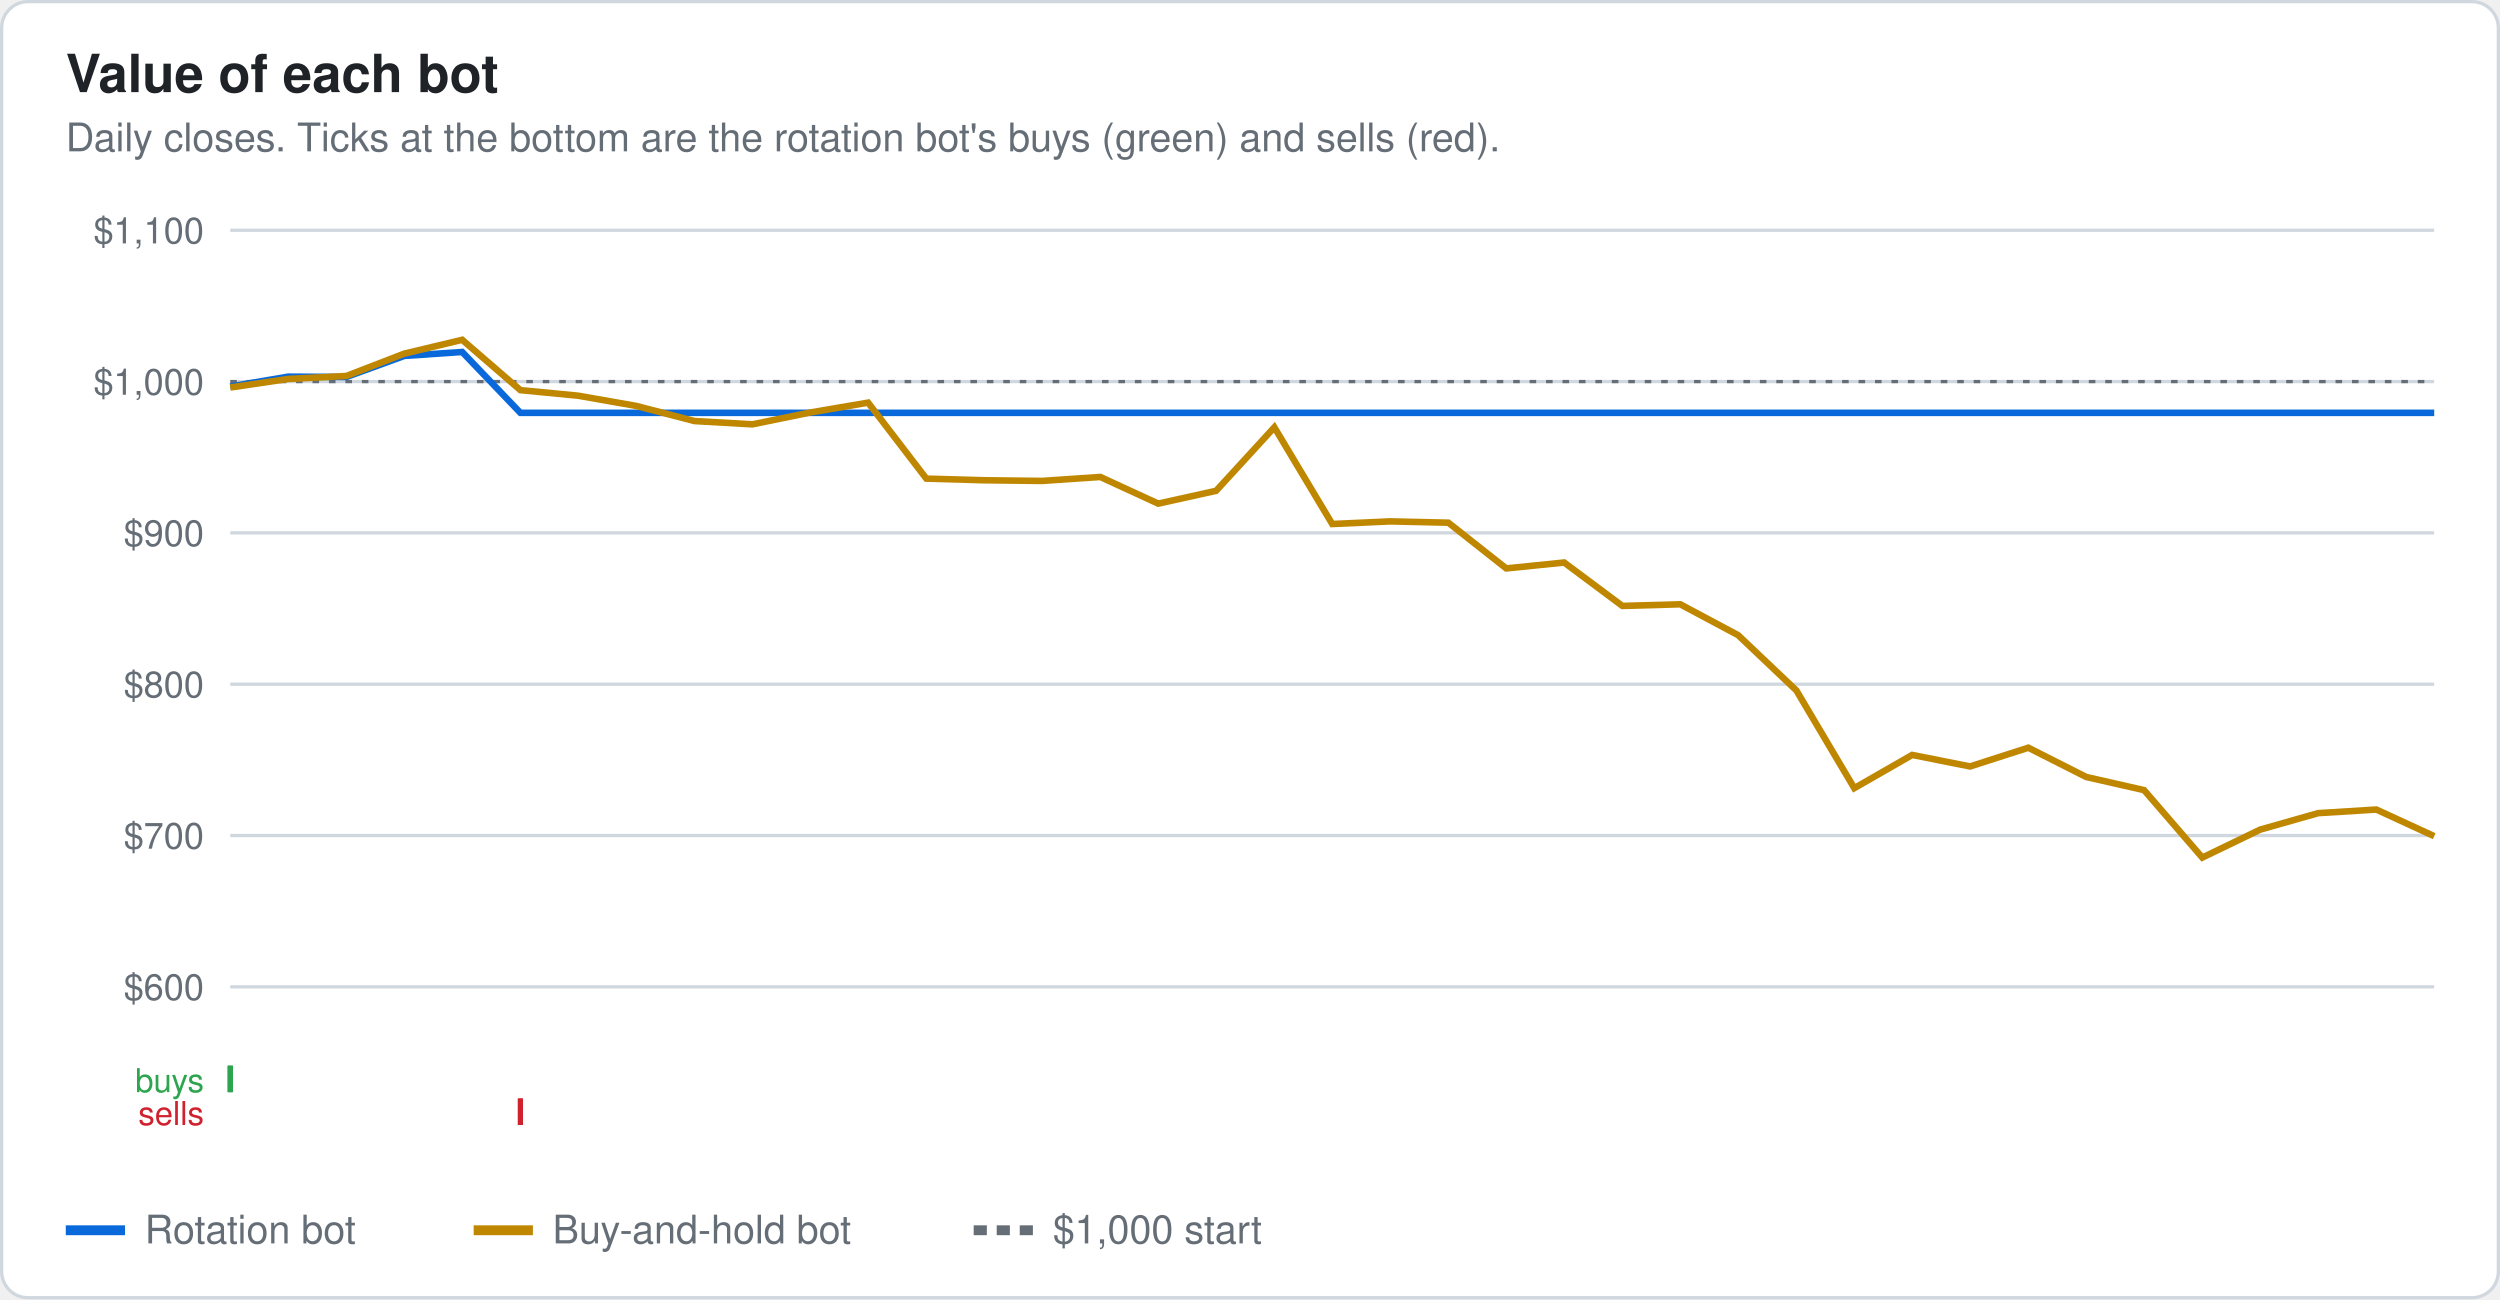
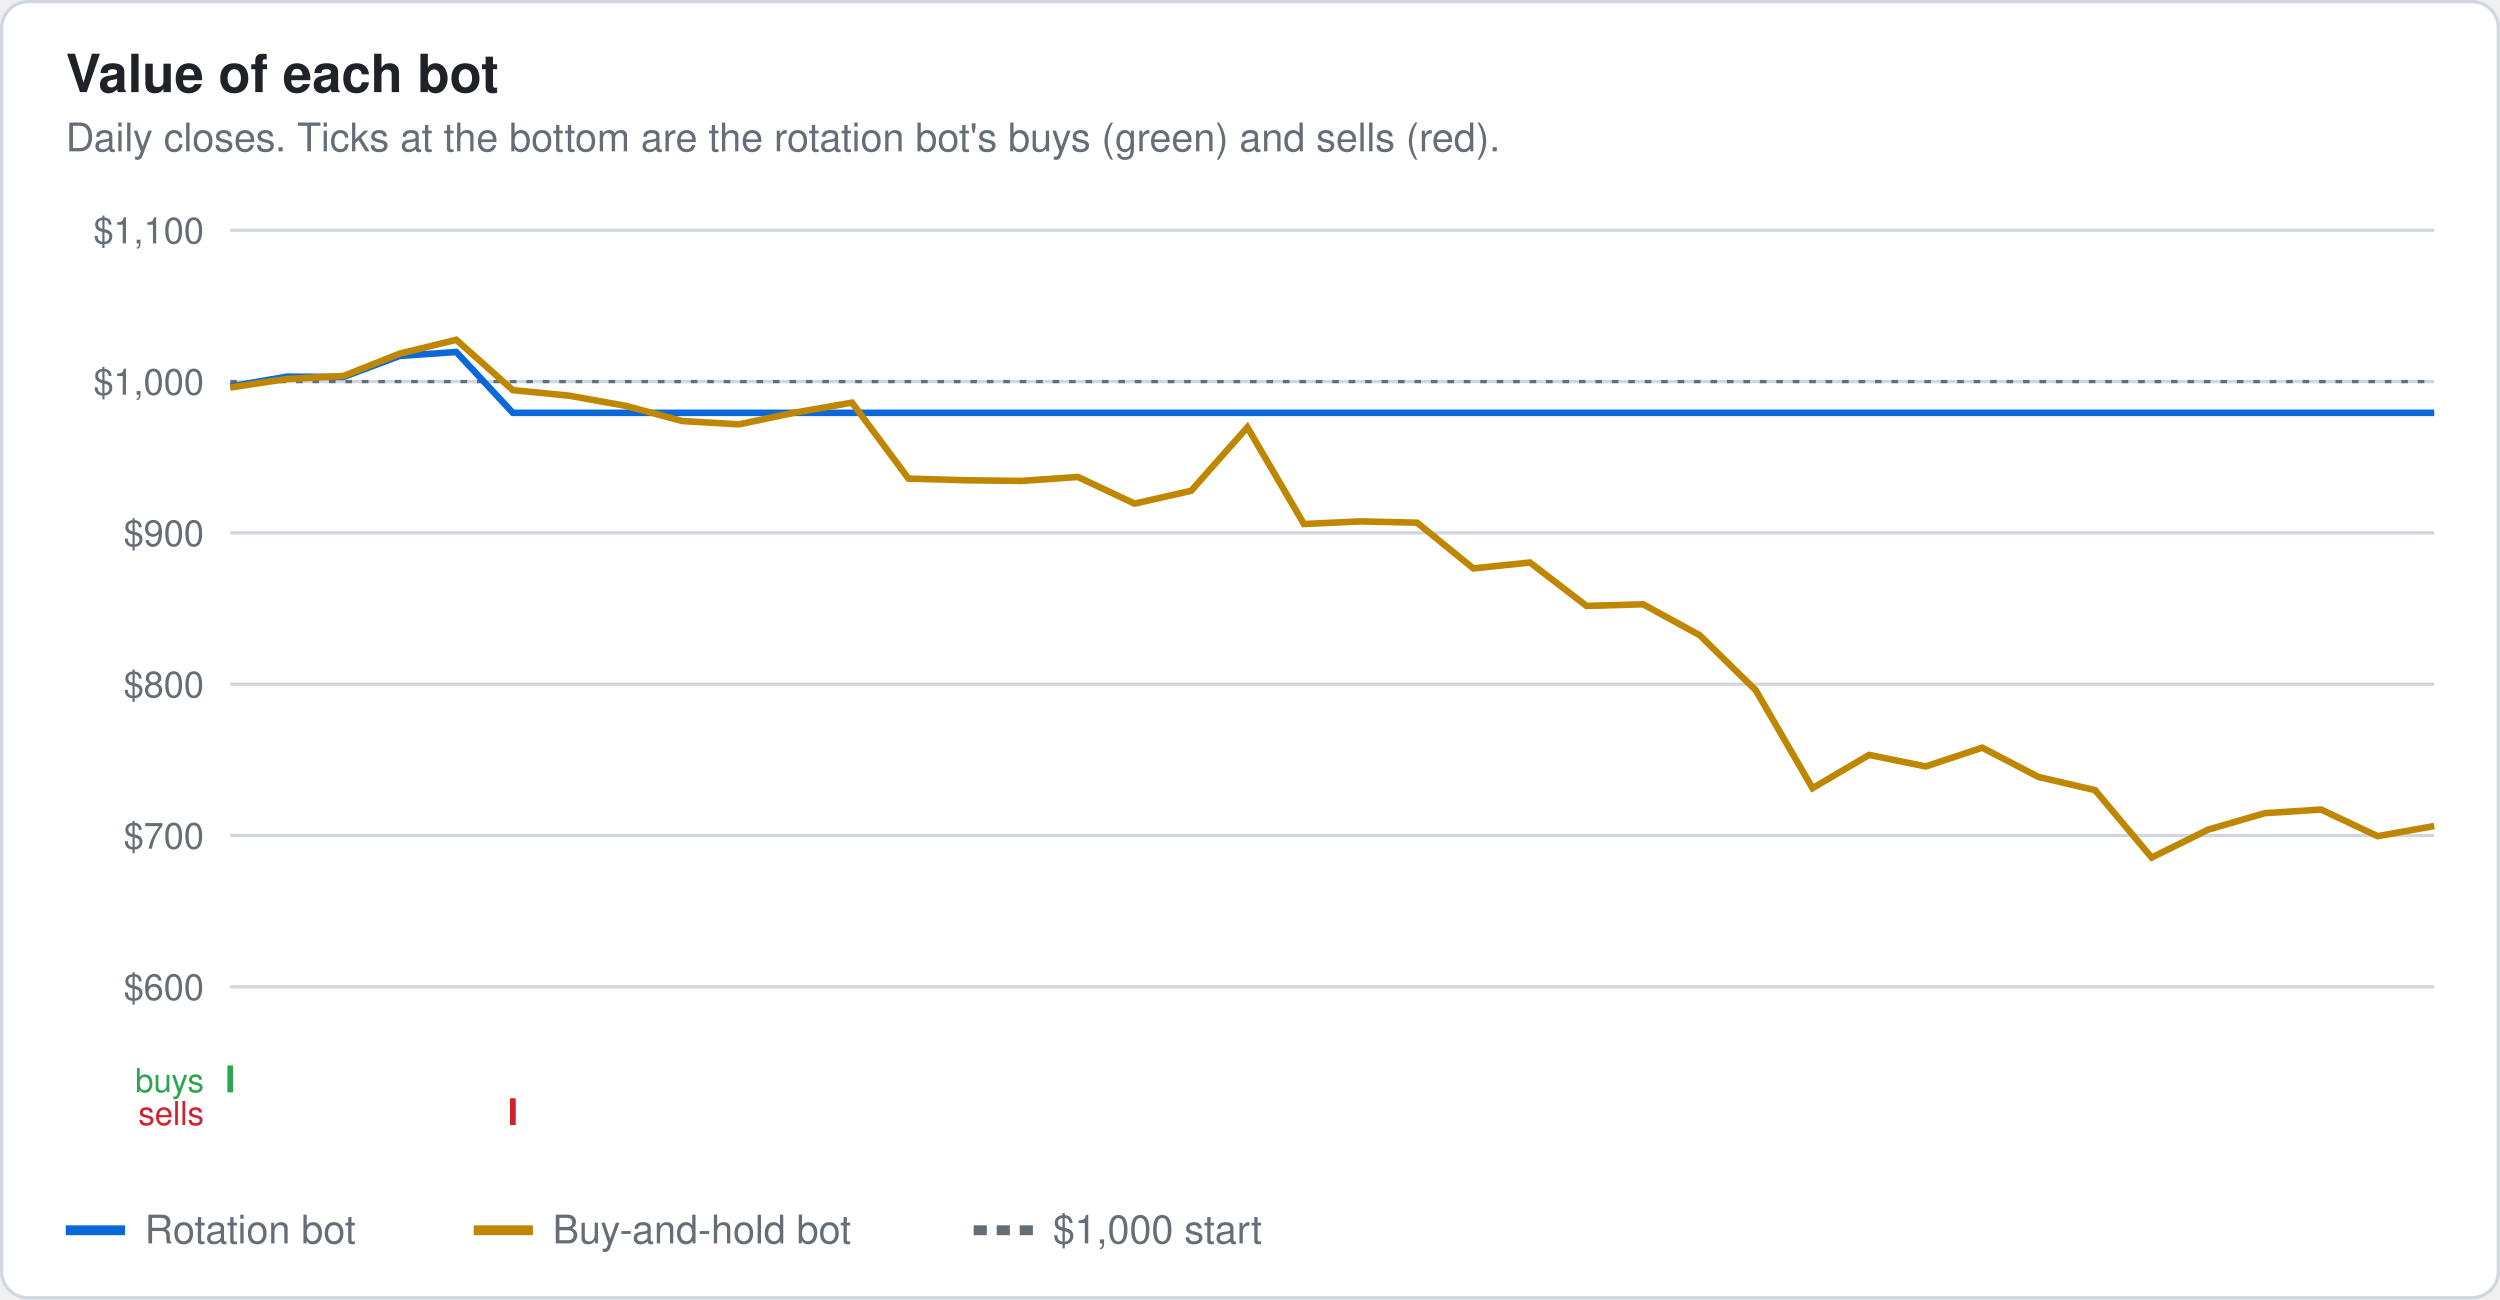
<svg xmlns="http://www.w3.org/2000/svg" width="760" height="395" viewBox="0 0 760 395" font-family="Helvetica, Arial, sans-serif">
  <rect x="0.5" y="0.5" width="759" height="394" rx="8" fill="#ffffff" stroke="#d0d7de" />
  <text x="20" y="28" font-size="16" font-weight="bold" fill="#1f2328">Value of each bot</text>
  <text x="20" y="46" font-size="12" fill="#656d76">Daily closes. Ticks at the bottom are the rotation bot's buys (green) and sells (red).</text>
  <line x1="70" y1="300.0" x2="740" y2="300.0" stroke="#d0d7de" />
  <text x="62" y="304.0" font-size="11" text-anchor="end" fill="#656d76">$600</text>
  <line x1="70" y1="254.0" x2="740" y2="254.0" stroke="#d0d7de" />
  <text x="62" y="258.0" font-size="11" text-anchor="end" fill="#656d76">$700</text>
  <line x1="70" y1="208.0" x2="740" y2="208.0" stroke="#d0d7de" />
  <text x="62" y="212.0" font-size="11" text-anchor="end" fill="#656d76">$800</text>
  <line x1="70" y1="162.0" x2="740" y2="162.0" stroke="#d0d7de" />
  <text x="62" y="166.0" font-size="11" text-anchor="end" fill="#656d76">$900</text>
  <line x1="70" y1="116.0" x2="740" y2="116.0" stroke="#d0d7de" />
  <text x="62" y="120.0" font-size="11" text-anchor="end" fill="#656d76">$1,000</text>
  <line x1="70" y1="70.0" x2="740" y2="70.0" stroke="#d0d7de" />
  <text x="62" y="74.0" font-size="11" text-anchor="end" fill="#656d76">$1,100</text>
  <line x1="70" y1="116.0" x2="740" y2="116.0" stroke="#656d76" stroke-dasharray="2 3" />
-   <polyline points="70.0,117.5 87.6,114.5 105.3,114.6 122.9,108.2 140.5,107.0 158.2,125.5 175.8,125.5 193.4,125.5 211.1,125.5 228.7,125.5 246.3,125.5 263.9,125.5 281.6,125.5 299.2,125.5 316.8,125.5 334.5,125.5 352.1,125.5 369.7,125.5 387.4,125.5 405.0,125.5 422.6,125.5 440.3,125.5 457.9,125.5 475.5,125.5 493.2,125.5 510.8,125.5 528.4,125.5 546.1,125.5 563.7,125.5 581.3,125.5 598.9,125.5 616.6,125.5 634.2,125.5 651.8,125.5 669.5,125.5 687.1,125.5 704.7,125.5 722.4,125.5 740.0,125.5" fill="none" stroke="#0969da" stroke-width="2" />
-   <polyline points="70.0,117.8 87.6,115.2 105.3,114.3 122.9,107.5 140.5,103.3 158.2,118.6 175.8,120.3 193.4,123.4 211.1,128.0 228.7,129.0 246.3,125.4 263.9,122.4 281.6,145.5 299.2,146.0 316.8,146.2 334.5,145.0 352.1,153.1 369.7,149.2 387.4,129.9 405.0,159.3 422.6,158.5 440.3,158.9 457.9,172.8 475.5,171.0 493.2,184.2 510.8,183.7 528.4,193.1 546.1,209.9 563.7,239.6 581.3,229.5 598.9,233.0 616.6,227.3 634.2,236.2 651.8,240.2 669.5,260.7 687.1,252.2 704.7,247.2 722.4,246.1 740.0,254.2" fill="none" stroke="#bf8700" stroke-width="2" />
+   <polyline points="70.0,117.5 87.2,114.5 104.4,114.6 121.5,108.2 138.7,107.0 155.9,125.5 173.1,125.5 190.3,125.5 207.4,125.5 224.6,125.5 241.8,125.5 259.0,125.5 276.2,125.5 293.3,125.5 310.5,125.5 327.7,125.5 344.9,125.5 362.1,125.5 379.2,125.5 396.4,125.5 413.6,125.5 430.8,125.5 447.9,125.5 465.1,125.5 482.3,125.5 499.5,125.5 516.7,125.5 533.8,125.5 551.0,125.5 568.2,125.5 585.4,125.5 602.6,125.5 619.7,125.5 636.9,125.5 654.1,125.5 671.3,125.5 688.5,125.5 705.6,125.5 722.8,125.5 740.0,125.5" fill="none" stroke="#0969da" stroke-width="2" />
+   <polyline points="70.0,117.8 87.2,115.2 104.4,114.3 121.5,107.5 138.7,103.3 155.9,118.6 173.1,120.3 190.3,123.4 207.4,128.0 224.6,129.0 241.8,125.4 259.0,122.4 276.2,145.5 293.3,146.0 310.5,146.2 327.7,145.0 344.9,153.1 362.1,149.2 379.2,129.9 396.4,159.3 413.6,158.5 430.8,158.9 447.9,172.8 465.1,171.0 482.3,184.2 499.5,183.7 516.7,193.1 533.8,209.9 551.0,239.6 568.2,229.5 585.4,233.0 602.6,227.3 619.7,236.2 636.9,240.2 654.1,260.7 671.3,252.2 688.5,247.2 705.6,246.1 722.8,254.2 740.0,251.1" fill="none" stroke="#bf8700" stroke-width="2" />
  <line x1="70.0" y1="324" x2="70.0" y2="332" stroke="#2da44e" stroke-width="1.5" />
  <line x1="70.0" y1="324" x2="70.0" y2="332" stroke="#2da44e" stroke-width="1.5" />
  <line x1="70.0" y1="324" x2="70.0" y2="332" stroke="#2da44e" stroke-width="1.5" />
  <line x1="70.0" y1="324" x2="70.0" y2="332" stroke="#2da44e" stroke-width="1.5" />
-   <line x1="158.2" y1="334" x2="158.2" y2="342" stroke="#cf222e" stroke-width="1.5" />
-   <line x1="158.2" y1="334" x2="158.2" y2="342" stroke="#cf222e" stroke-width="1.5" />
-   <line x1="158.2" y1="334" x2="158.2" y2="342" stroke="#cf222e" stroke-width="1.5" />
-   <line x1="158.2" y1="334" x2="158.2" y2="342" stroke="#cf222e" stroke-width="1.5" />
+   <line x1="155.9" y1="334" x2="155.9" y2="342" stroke="#cf222e" stroke-width="1.5" />
+   <line x1="155.9" y1="334" x2="155.9" y2="342" stroke="#cf222e" stroke-width="1.5" />
+   <line x1="155.9" y1="334" x2="155.9" y2="342" stroke="#cf222e" stroke-width="1.5" />
+   <line x1="155.9" y1="334" x2="155.9" y2="342" stroke="#cf222e" stroke-width="1.5" />
  <text x="62" y="332" font-size="10" text-anchor="end" fill="#2da44e">buys</text>
  <text x="62" y="342" font-size="10" text-anchor="end" fill="#cf222e">sells</text>
  <line x1="20" y1="374" x2="38" y2="374" stroke="#0969da" stroke-width="3" />
  <text x="44" y="378" font-size="12" fill="#656d76">Rotation bot</text>
  <line x1="144" y1="374" x2="162" y2="374" stroke="#bf8700" stroke-width="3" />
  <text x="168" y="378" font-size="12" fill="#656d76">Buy-and-hold bot</text>
  <line x1="296" y1="374" x2="314" y2="374" stroke="#656d76" stroke-width="3" stroke-dasharray="4 3" />
  <text x="320" y="378" font-size="12" fill="#656d76">$1,000 start</text>
</svg>
